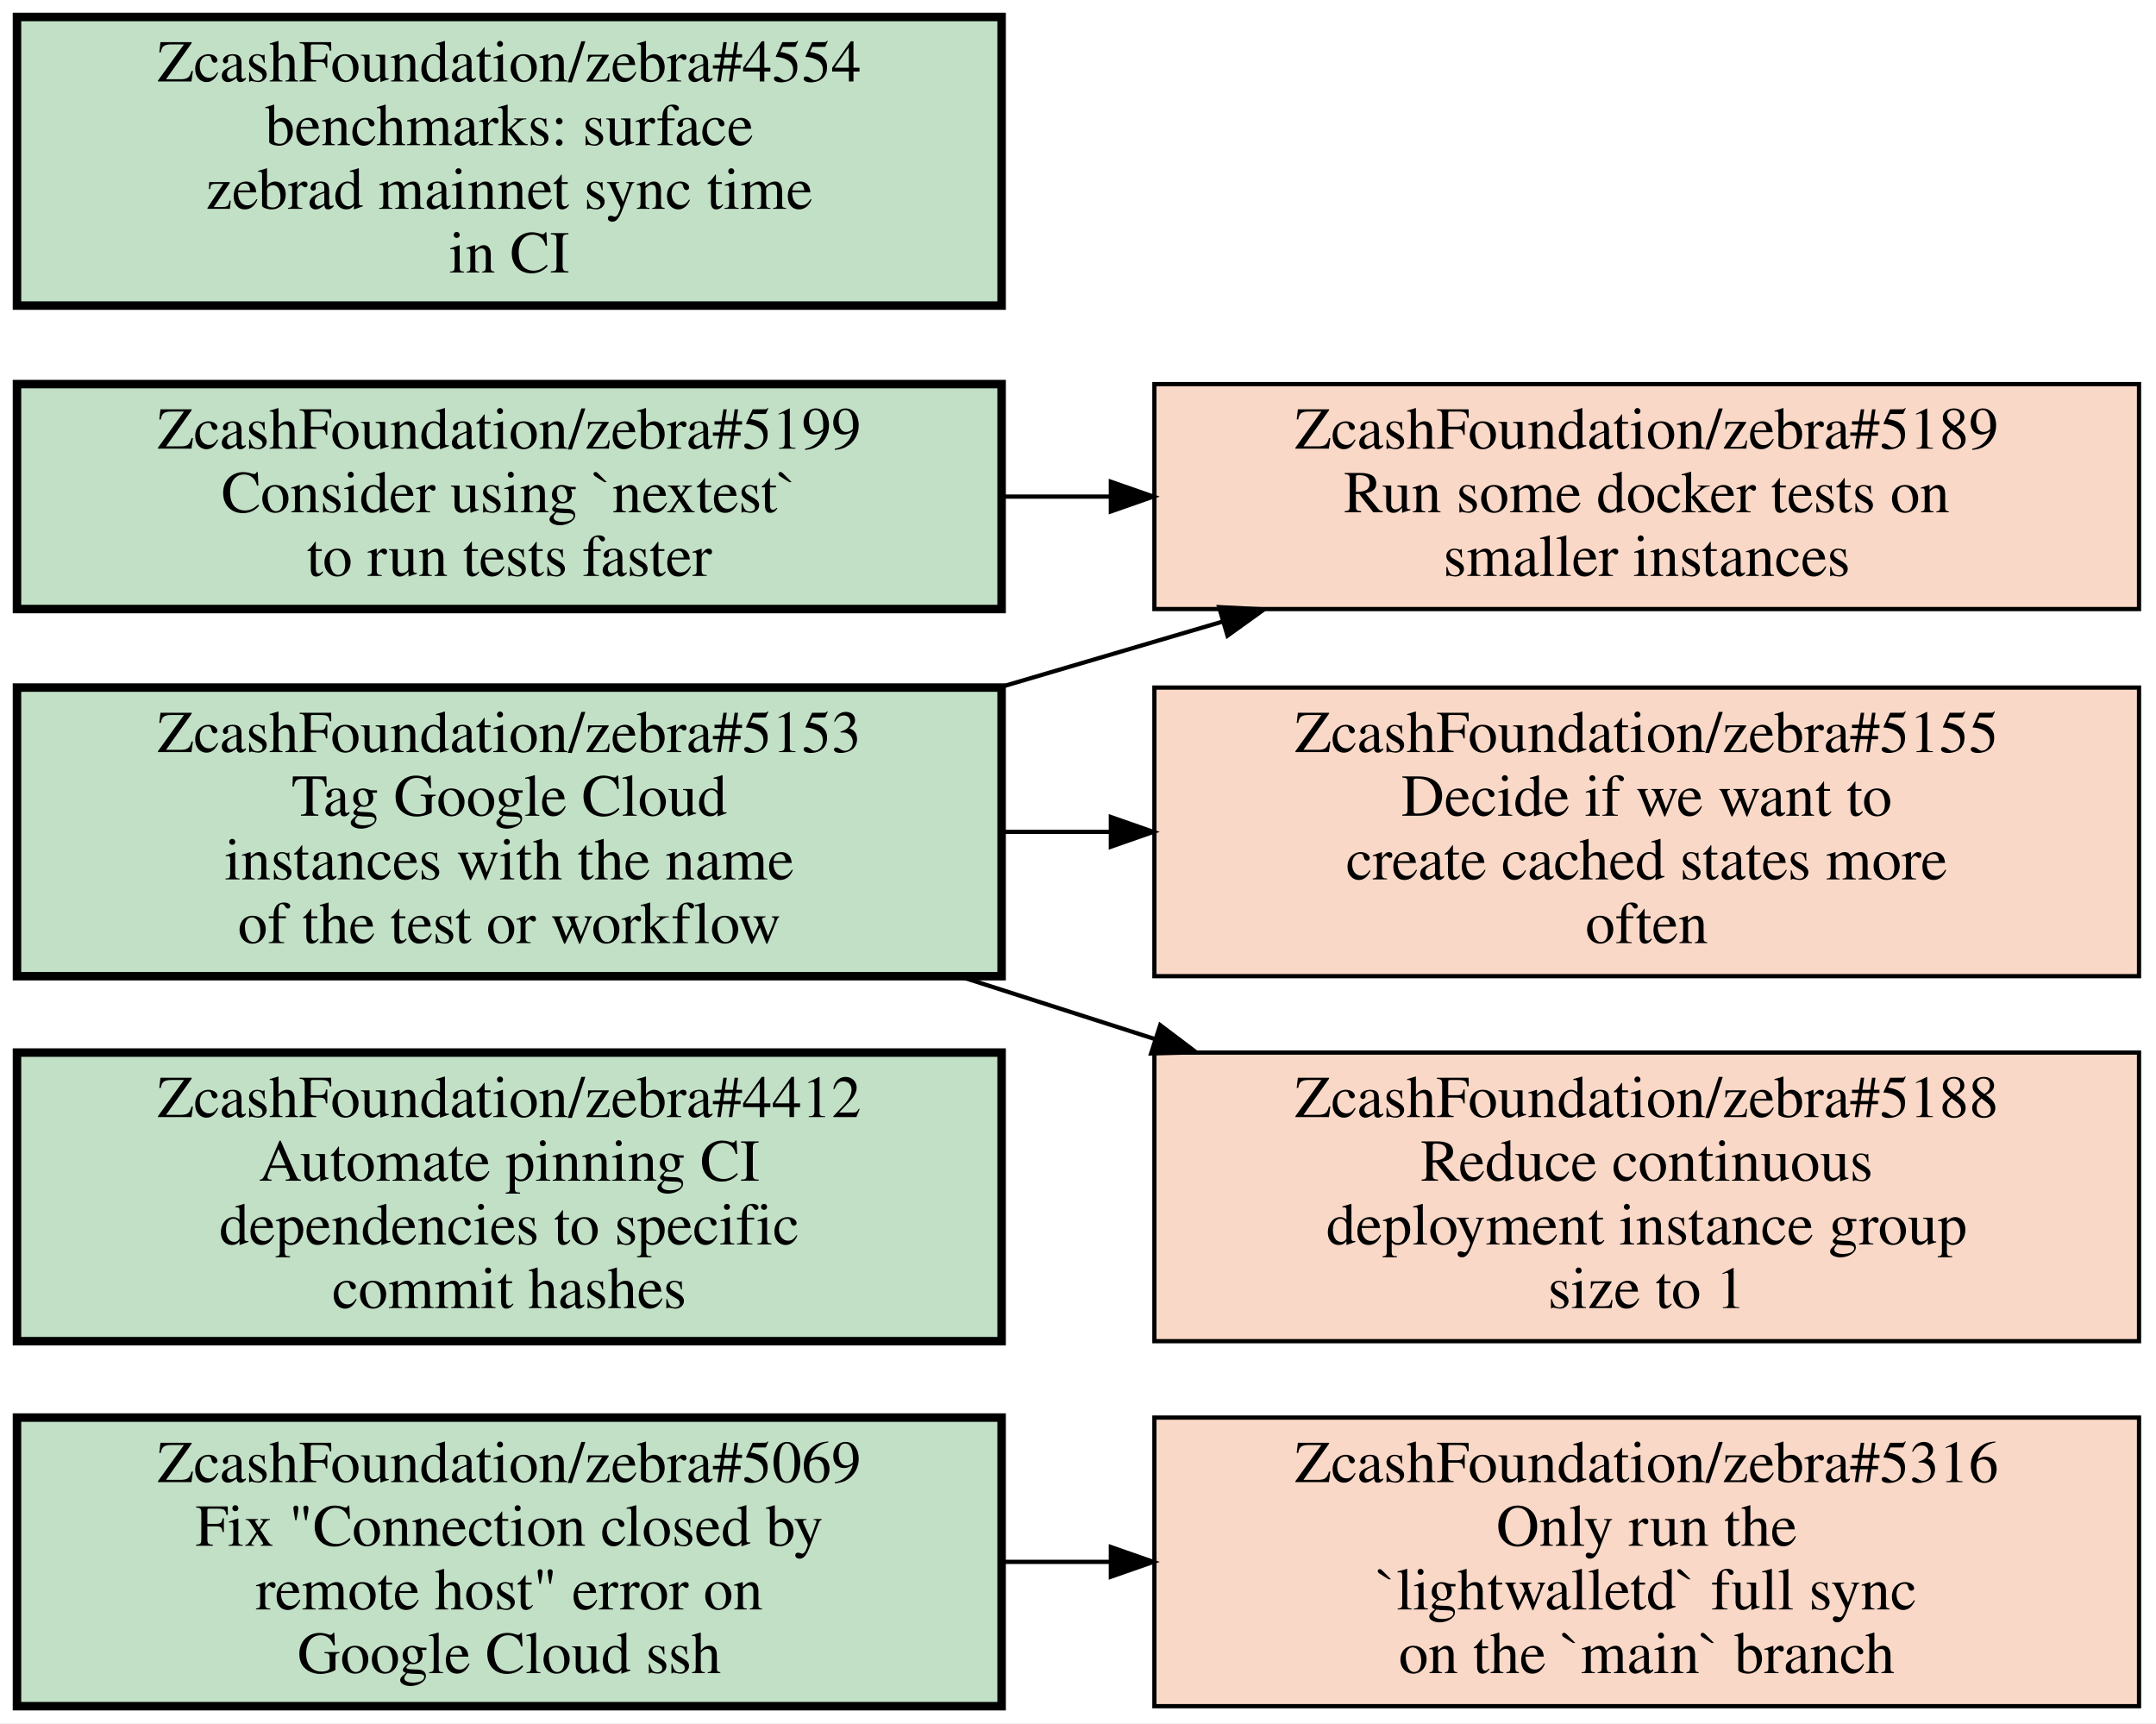
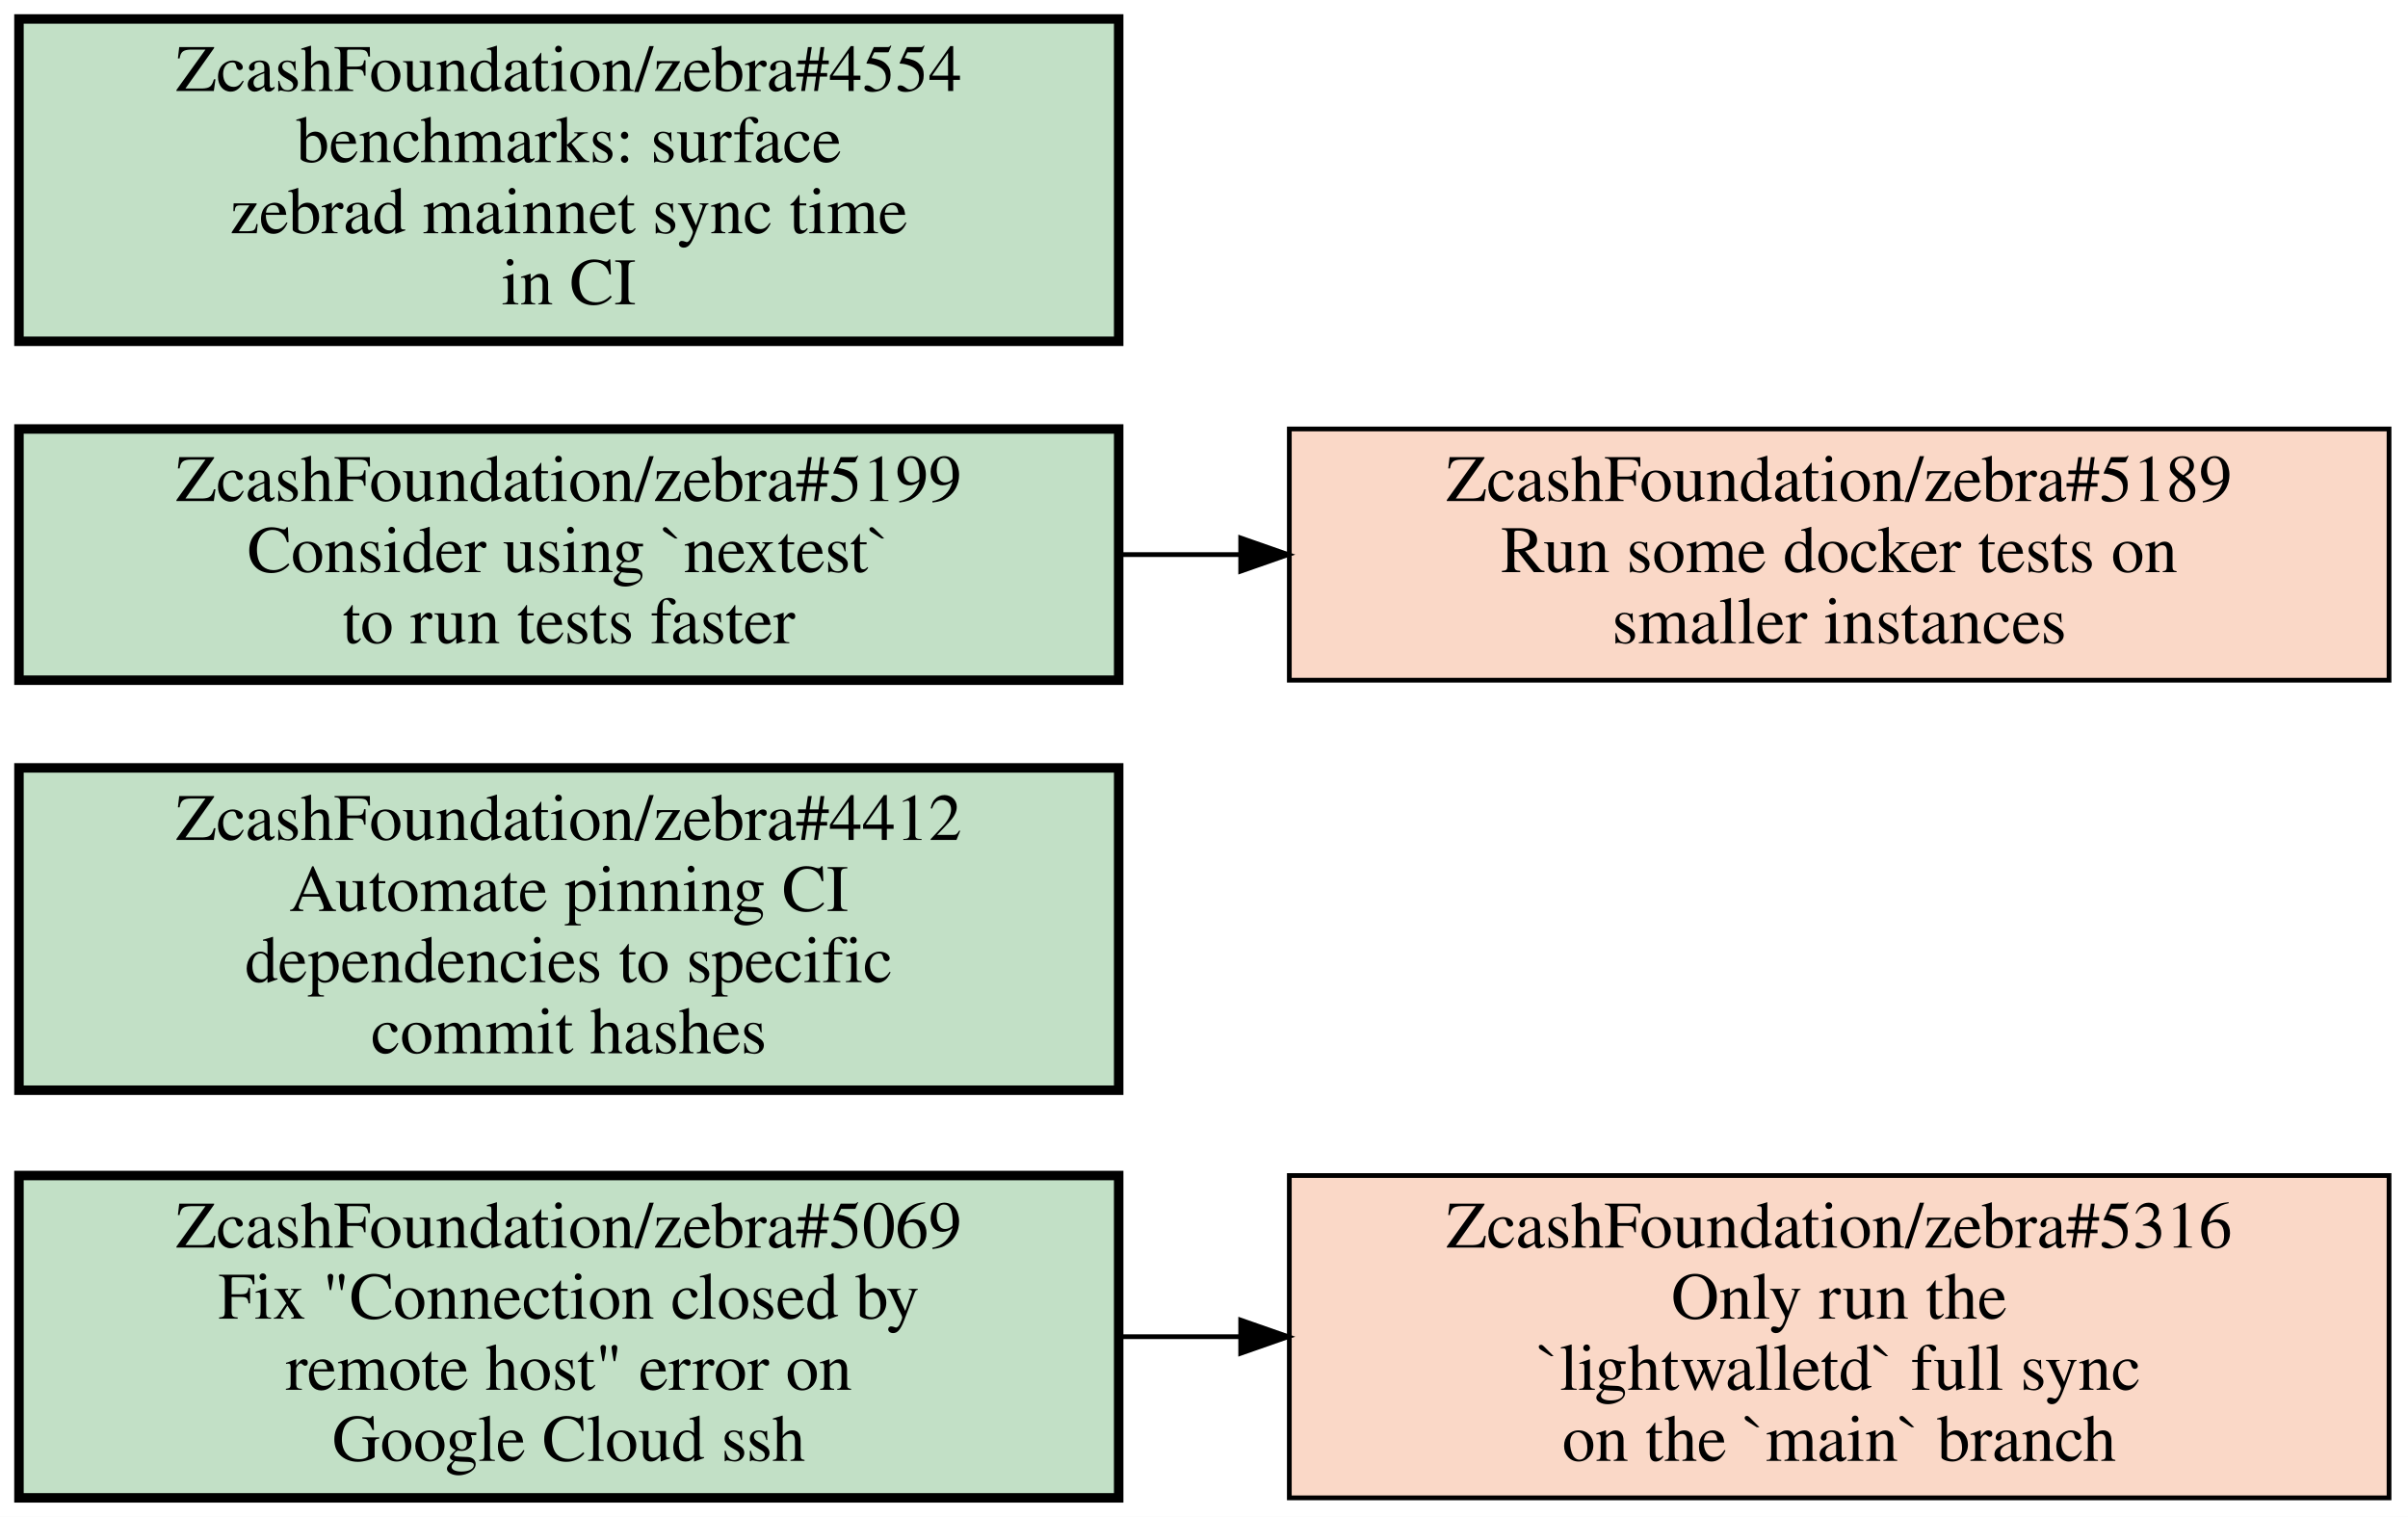
- <svg xmlns="http://www.w3.org/2000/svg" xmlns:xlink="http://www.w3.org/1999/xlink" width="508pt" height="406pt" viewBox="0.00 0.00 508.00 406.00">
-   <g id="graph0" class="graph" transform="scale(1 1) rotate(0) translate(4 402)">
-     <polygon fill="#ffffff" stroke="transparent" points="-4,4 -4,-402 504,-402 504,4 -4,4" />
+ <svg xmlns="http://www.w3.org/2000/svg" xmlns:xlink="http://www.w3.org/1999/xlink" width="508pt" height="320pt" viewBox="0.00 0.00 508.00 320.00">
+   <g id="graph0" class="graph" transform="scale(1 1) rotate(0) translate(4 316)">
+     <polygon fill="#ffffff" stroke="transparent" points="-4,4 -4,-316 504,-316 504,4 -4,4" />
    <g id="node1" class="node closed">
      <g id="a_node1">
        <a xlink:href="https://github.com/ZcashFoundation/zebra/issues/5316" xlink:title="ZcashFoundation/zebra#5316&#10;Only run the&#10;`lightwalletd` full sync&#10;on the `main` branch" target="_blank">
          <polygon fill="#fad8c7" stroke="#000000" points="500,-68 268,-68 268,0 500,0 500,-68" />
          <text text-anchor="middle" x="384" y="-52.8" font-family="Times,serif" font-size="14.00" fill="#000000">ZcashFoundation/zebra#5316</text>
          <text text-anchor="middle" x="384" y="-37.8" font-family="Times,serif" font-size="14.00" fill="#000000">Only run the</text>
          <text text-anchor="middle" x="384" y="-22.8" font-family="Times,serif" font-size="14.00" fill="#000000">`lightwalletd` full sync</text>
          <text text-anchor="middle" x="384" y="-7.8" font-family="Times,serif" font-size="14.00" fill="#000000">on the `main` branch</text>
        </a>
      </g>
    </g>
    <g id="node2" class="node open">
      <g id="a_node2">
        <a xlink:href="https://github.com/ZcashFoundation/zebra/issues/5069" xlink:title="ZcashFoundation/zebra#5069&#10;Fix &quot;Connection closed by&#10;remote host&quot; error on&#10;Google Cloud ssh" target="_blank">
          <polygon fill="#c2e0c6" stroke="#000000" stroke-width="2" points="232,-68 0,-68 0,0 232,0 232,-68" />
          <text text-anchor="middle" x="116" y="-52.8" font-family="Times,serif" font-size="14.00" fill="#000000">ZcashFoundation/zebra#5069</text>
          <text text-anchor="middle" x="116" y="-37.8" font-family="Times,serif" font-size="14.00" fill="#000000">Fix "Connection closed by</text>
          <text text-anchor="middle" x="116" y="-22.8" font-family="Times,serif" font-size="14.00" fill="#000000">remote host" error on</text>
          <text text-anchor="middle" x="116" y="-7.8" font-family="Times,serif" font-size="14.00" fill="#000000">Google Cloud ssh</text>
        </a>
      </g>
    </g>
    <g id="edge1" class="edge">
      <path fill="none" stroke="#000000" d="M232.38,-34C240.71,-34 249.14,-34 257.53,-34" />
      <polygon fill="#000000" stroke="#000000" points="257.74,-37.5 267.74,-34 257.74,-30.5 257.74,-37.5" />
    </g>
    <g id="node3" class="node open">
      <g id="a_node3">
        <a xlink:href="https://github.com/ZcashFoundation/zebra/issues/4412" xlink:title="ZcashFoundation/zebra#4412&#10;Automate pinning CI&#10;dependencies to specific&#10;commit hashes" target="_blank">
          <polygon fill="#c2e0c6" stroke="#000000" stroke-width="2" points="232,-154 0,-154 0,-86 232,-86 232,-154" />
          <text text-anchor="middle" x="116" y="-138.8" font-family="Times,serif" font-size="14.00" fill="#000000">ZcashFoundation/zebra#4412</text>
          <text text-anchor="middle" x="116" y="-123.8" font-family="Times,serif" font-size="14.00" fill="#000000">Automate pinning CI</text>
          <text text-anchor="middle" x="116" y="-108.8" font-family="Times,serif" font-size="14.00" fill="#000000">dependencies to specific</text>
          <text text-anchor="middle" x="116" y="-93.8" font-family="Times,serif" font-size="14.00" fill="#000000">commit hashes</text>
        </a>
      </g>
    </g>
-     <g id="node4" class="node open">
+     <g id="node4" class="node closed">
      <g id="a_node4">
-         <a xlink:href="https://github.com/ZcashFoundation/zebra/issues/5153" xlink:title="ZcashFoundation/zebra#5153&#10;Tag Google Cloud&#10;instances with the name&#10;of the test or workflow" target="_blank">
-           <polygon fill="#c2e0c6" stroke="#000000" stroke-width="2" points="232,-240 0,-240 0,-172 232,-172 232,-240" />
-           <text text-anchor="middle" x="116" y="-224.8" font-family="Times,serif" font-size="14.00" fill="#000000">ZcashFoundation/zebra#5153</text>
-           <text text-anchor="middle" x="116" y="-209.8" font-family="Times,serif" font-size="14.00" fill="#000000">Tag Google Cloud</text>
-           <text text-anchor="middle" x="116" y="-194.8" font-family="Times,serif" font-size="14.00" fill="#000000">instances with the name</text>
-           <text text-anchor="middle" x="116" y="-179.8" font-family="Times,serif" font-size="14.00" fill="#000000">of the test or workflow</text>
+         <a xlink:href="https://github.com/ZcashFoundation/zebra/issues/5189" xlink:title="ZcashFoundation/zebra#5189&#10;Run some docker tests on&#10;smaller instances" target="_blank">
+           <polygon fill="#fad8c7" stroke="#000000" points="500,-225.5 268,-225.5 268,-172.5 500,-172.5 500,-225.5" />
+           <text text-anchor="middle" x="384" y="-210.3" font-family="Times,serif" font-size="14.00" fill="#000000">ZcashFoundation/zebra#5189</text>
+           <text text-anchor="middle" x="384" y="-195.3" font-family="Times,serif" font-size="14.00" fill="#000000">Run some docker tests on</text>
+           <text text-anchor="middle" x="384" y="-180.3" font-family="Times,serif" font-size="14.00" fill="#000000">smaller instances</text>
        </a>
      </g>
    </g>
-     <g id="node5" class="node closed">
+     <g id="node5" class="node open">
      <g id="a_node5">
-         <a xlink:href="https://github.com/ZcashFoundation/zebra/issues/5189" xlink:title="ZcashFoundation/zebra#5189&#10;Run some docker tests on&#10;smaller instances" target="_blank">
-           <polygon fill="#fad8c7" stroke="#000000" points="500,-311.5 268,-311.5 268,-258.5 500,-258.5 500,-311.5" />
-           <text text-anchor="middle" x="384" y="-296.3" font-family="Times,serif" font-size="14.00" fill="#000000">ZcashFoundation/zebra#5189</text>
-           <text text-anchor="middle" x="384" y="-281.3" font-family="Times,serif" font-size="14.00" fill="#000000">Run some docker tests on</text>
-           <text text-anchor="middle" x="384" y="-266.3" font-family="Times,serif" font-size="14.00" fill="#000000">smaller instances</text>
+         <a xlink:href="https://github.com/ZcashFoundation/zebra/issues/5199" xlink:title="ZcashFoundation/zebra#5199&#10;Consider using `nextest`&#10;to run tests faster" target="_blank">
+           <polygon fill="#c2e0c6" stroke="#000000" stroke-width="2" points="232,-225.5 0,-225.5 0,-172.5 232,-172.5 232,-225.5" />
+           <text text-anchor="middle" x="116" y="-210.3" font-family="Times,serif" font-size="14.00" fill="#000000">ZcashFoundation/zebra#5199</text>
+           <text text-anchor="middle" x="116" y="-195.3" font-family="Times,serif" font-size="14.00" fill="#000000">Consider using `nextest`</text>
+           <text text-anchor="middle" x="116" y="-180.3" font-family="Times,serif" font-size="14.00" fill="#000000">to run tests faster</text>
        </a>
      </g>
    </g>
    <g id="edge2" class="edge">
-       <path fill="none" stroke="#000000" d="M231.6,-240.08C249.01,-245.21 266.84,-250.46 283.89,-255.49" />
-       <polygon fill="#000000" stroke="#000000" points="283.248,-258.95 293.83,-258.42 285.228,-252.235 283.248,-258.95" />
+       <path fill="none" stroke="#000000" d="M232.38,-199C240.71,-199 249.14,-199 257.53,-199" />
+       <polygon fill="#000000" stroke="#000000" points="257.74,-202.5 267.74,-199 257.74,-195.5 257.74,-202.5" />
    </g>
-     <g id="node6" class="node closed">
+     <g id="node6" class="node open">
      <g id="a_node6">
-         <a xlink:href="https://github.com/ZcashFoundation/zebra/issues/5155" xlink:title="ZcashFoundation/zebra#5155&#10;Decide if we want to&#10;create cached states more&#10;often" target="_blank">
-           <polygon fill="#fad8c7" stroke="#000000" points="500,-240 268,-240 268,-172 500,-172 500,-240" />
-           <text text-anchor="middle" x="384" y="-224.8" font-family="Times,serif" font-size="14.00" fill="#000000">ZcashFoundation/zebra#5155</text>
-           <text text-anchor="middle" x="384" y="-209.8" font-family="Times,serif" font-size="14.00" fill="#000000">Decide if we want to</text>
-           <text text-anchor="middle" x="384" y="-194.8" font-family="Times,serif" font-size="14.00" fill="#000000">create cached states more</text>
-           <text text-anchor="middle" x="384" y="-179.8" font-family="Times,serif" font-size="14.00" fill="#000000">often</text>
-         </a>
-       </g>
-     </g>
-     <g id="edge3" class="edge">
-       <path fill="none" stroke="#000000" d="M232.38,-206C240.71,-206 249.14,-206 257.53,-206" />
-       <polygon fill="#000000" stroke="#000000" points="257.74,-209.5 267.74,-206 257.74,-202.5 257.74,-209.5" />
-     </g>
-     <g id="node7" class="node closed">
-       <g id="a_node7">
-         <a xlink:href="https://github.com/ZcashFoundation/zebra/issues/5188" xlink:title="ZcashFoundation/zebra#5188&#10;Reduce continuous&#10;deployment instance group&#10;size to 1" target="_blank">
-           <polygon fill="#fad8c7" stroke="#000000" points="500,-154 268,-154 268,-86 500,-86 500,-154" />
-           <text text-anchor="middle" x="384" y="-138.8" font-family="Times,serif" font-size="14.00" fill="#000000">ZcashFoundation/zebra#5188</text>
-           <text text-anchor="middle" x="384" y="-123.8" font-family="Times,serif" font-size="14.00" fill="#000000">Reduce continuous</text>
-           <text text-anchor="middle" x="384" y="-108.8" font-family="Times,serif" font-size="14.00" fill="#000000">deployment instance group</text>
-           <text text-anchor="middle" x="384" y="-93.8" font-family="Times,serif" font-size="14.00" fill="#000000">size to 1</text>
-         </a>
-       </g>
-     </g>
-     <g id="edge4" class="edge">
-       <path fill="none" stroke="#000000" d="M222.31,-171.89C237.29,-167.08 252.76,-162.11 267.92,-157.25" />
-       <polygon fill="#000000" stroke="#000000" points="269.37,-160.461 277.82,-154.07 267.229,-153.796 269.37,-160.461" />
-     </g>
-     <g id="node8" class="node open">
-       <g id="a_node8">
-         <a xlink:href="https://github.com/ZcashFoundation/zebra/issues/5199" xlink:title="ZcashFoundation/zebra#5199&#10;Consider using `nextest`&#10;to run tests faster" target="_blank">
-           <polygon fill="#c2e0c6" stroke="#000000" stroke-width="2" points="232,-311.5 0,-311.5 0,-258.5 232,-258.5 232,-311.5" />
-           <text text-anchor="middle" x="116" y="-296.3" font-family="Times,serif" font-size="14.00" fill="#000000">ZcashFoundation/zebra#5199</text>
-           <text text-anchor="middle" x="116" y="-281.3" font-family="Times,serif" font-size="14.00" fill="#000000">Consider using `nextest`</text>
-           <text text-anchor="middle" x="116" y="-266.3" font-family="Times,serif" font-size="14.00" fill="#000000">to run tests faster</text>
-         </a>
-       </g>
-     </g>
-     <g id="edge5" class="edge">
-       <path fill="none" stroke="#000000" d="M232.38,-285C240.71,-285 249.14,-285 257.53,-285" />
-       <polygon fill="#000000" stroke="#000000" points="257.74,-288.5 267.74,-285 257.74,-281.5 257.74,-288.5" />
-     </g>
-     <g id="node9" class="node open">
-       <g id="a_node9">
        <a xlink:href="https://github.com/ZcashFoundation/zebra/issues/4554" xlink:title="ZcashFoundation/zebra#4554&#10;benchmarks: surface&#10;zebrad mainnet sync time&#10;in CI" target="_blank">
-           <polygon fill="#c2e0c6" stroke="#000000" stroke-width="2" points="232,-398 0,-398 0,-330 232,-330 232,-398" />
-           <text text-anchor="middle" x="116" y="-382.8" font-family="Times,serif" font-size="14.00" fill="#000000">ZcashFoundation/zebra#4554</text>
-           <text text-anchor="middle" x="116" y="-367.8" font-family="Times,serif" font-size="14.00" fill="#000000">benchmarks: surface</text>
-           <text text-anchor="middle" x="116" y="-352.8" font-family="Times,serif" font-size="14.00" fill="#000000">zebrad mainnet sync time</text>
-           <text text-anchor="middle" x="116" y="-337.8" font-family="Times,serif" font-size="14.00" fill="#000000">in CI</text>
+           <polygon fill="#c2e0c6" stroke="#000000" stroke-width="2" points="232,-312 0,-312 0,-244 232,-244 232,-312" />
+           <text text-anchor="middle" x="116" y="-296.8" font-family="Times,serif" font-size="14.00" fill="#000000">ZcashFoundation/zebra#4554</text>
+           <text text-anchor="middle" x="116" y="-281.8" font-family="Times,serif" font-size="14.00" fill="#000000">benchmarks: surface</text>
+           <text text-anchor="middle" x="116" y="-266.8" font-family="Times,serif" font-size="14.00" fill="#000000">zebrad mainnet sync time</text>
+           <text text-anchor="middle" x="116" y="-251.8" font-family="Times,serif" font-size="14.00" fill="#000000">in CI</text>
        </a>
      </g>
    </g>
  </g>
</svg>
